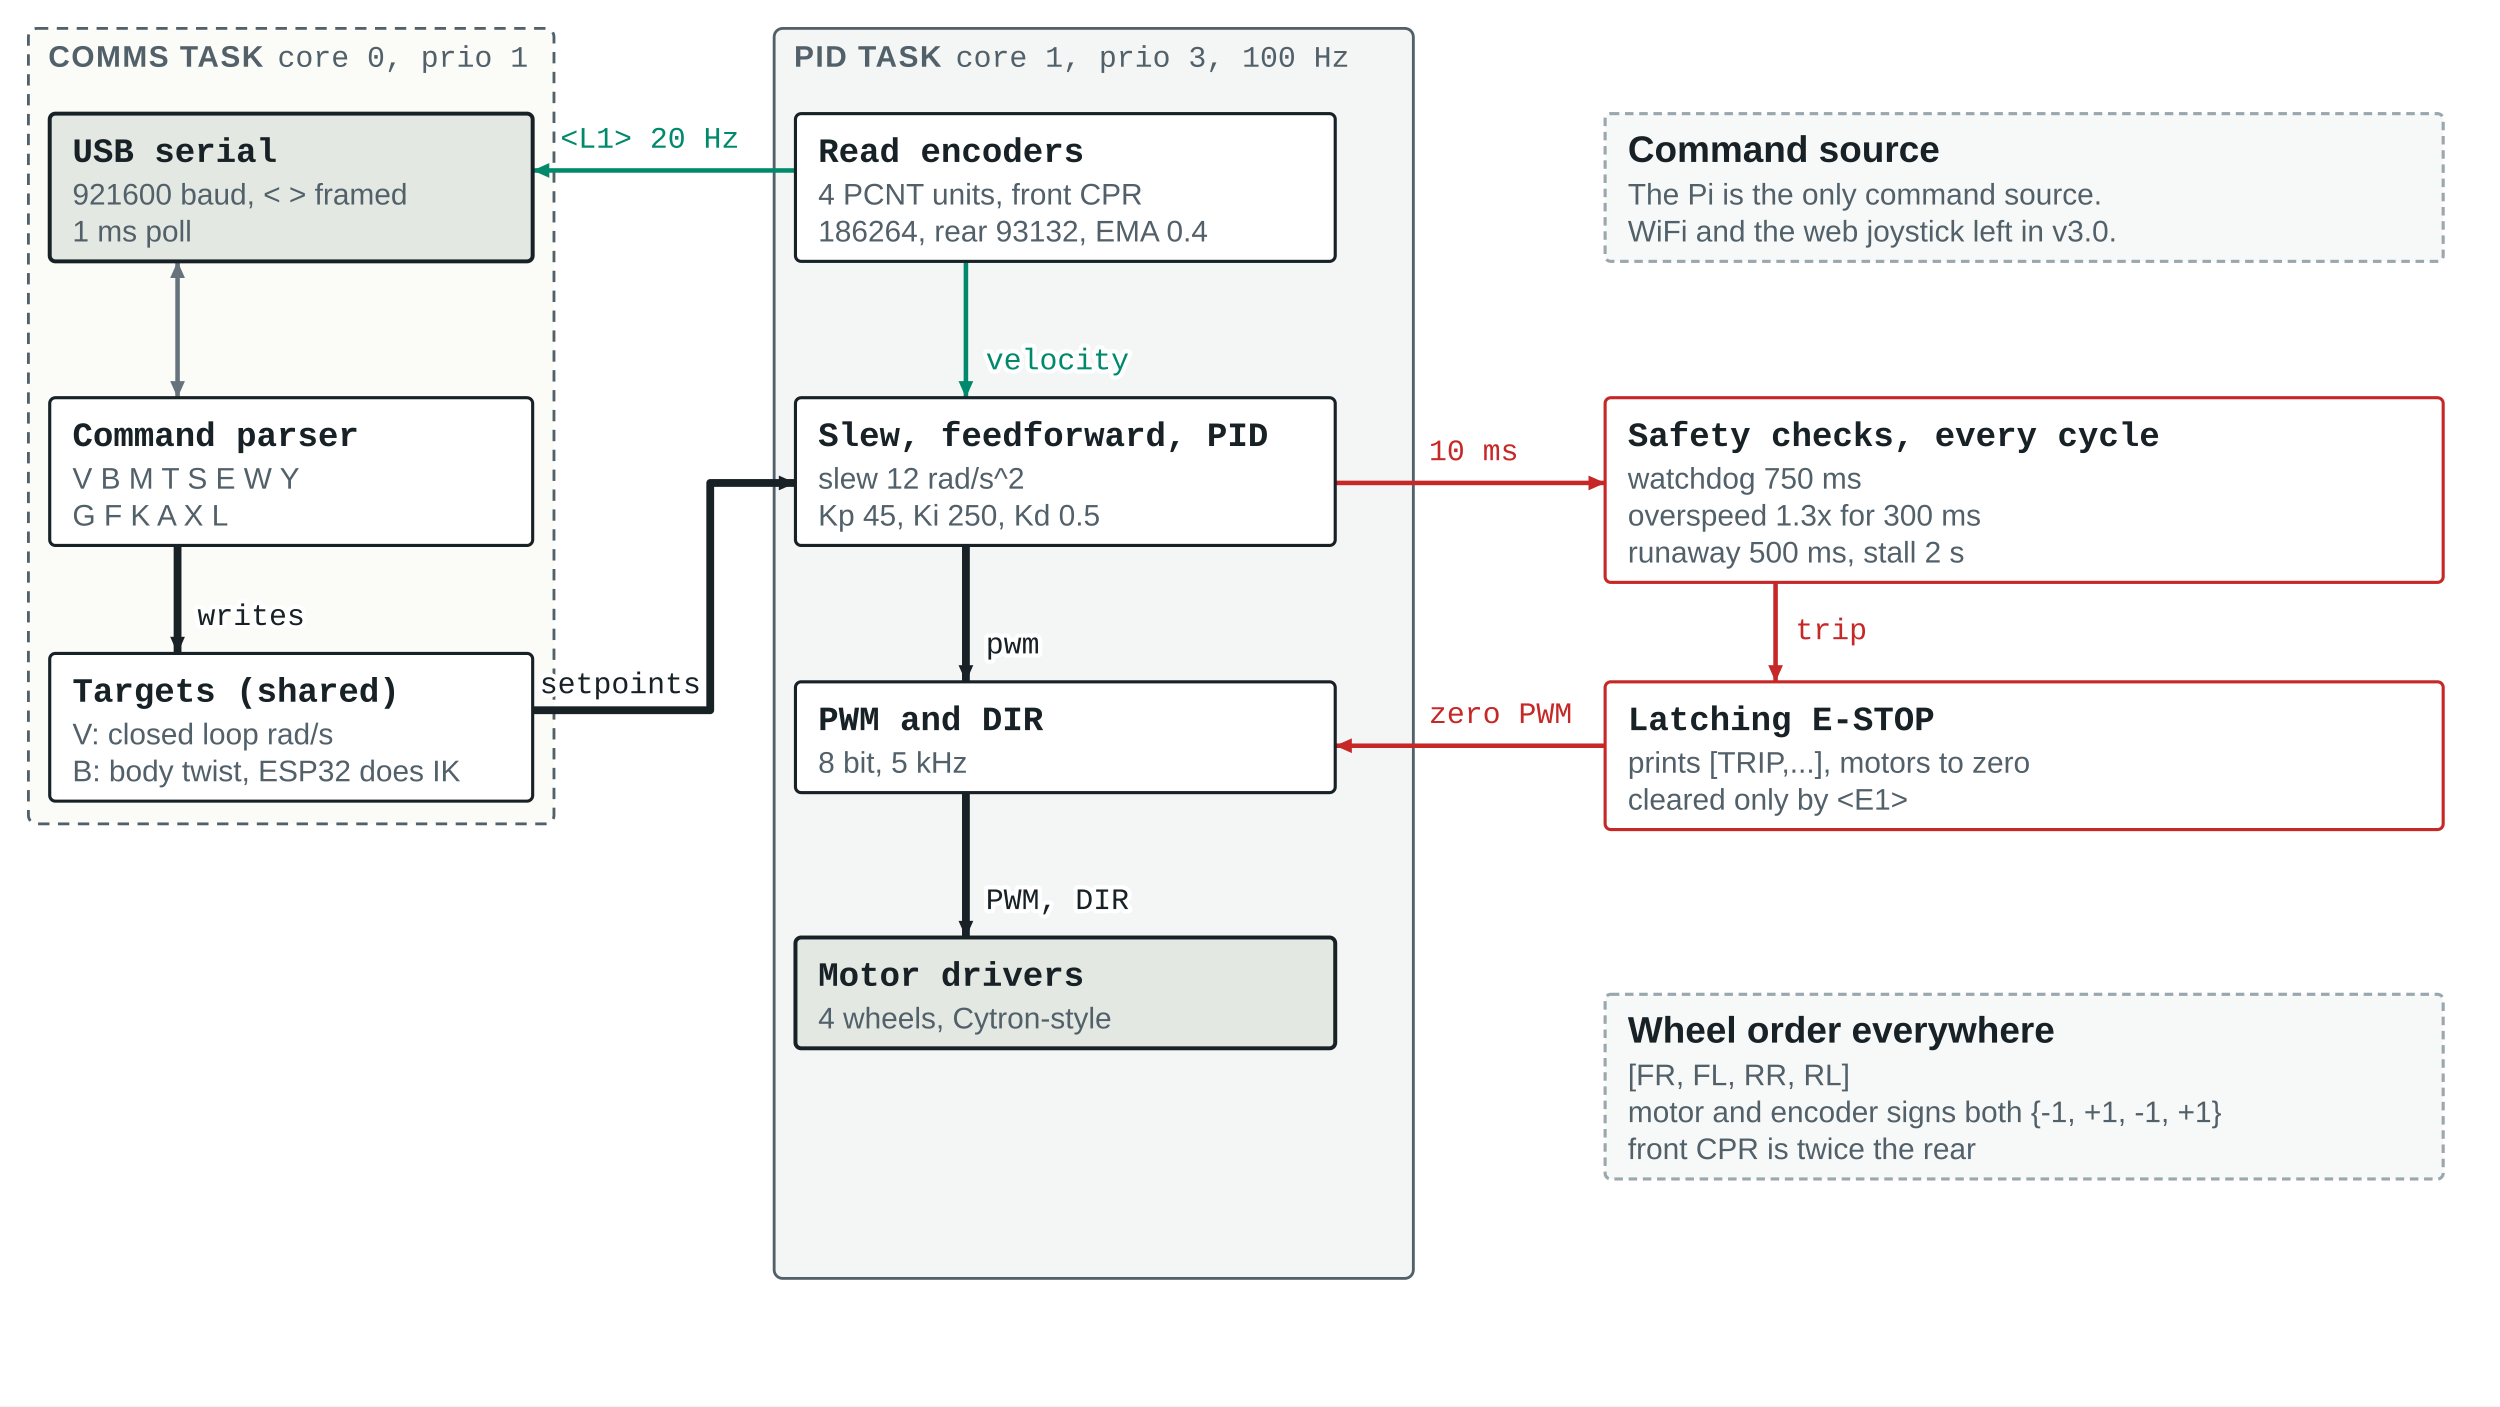
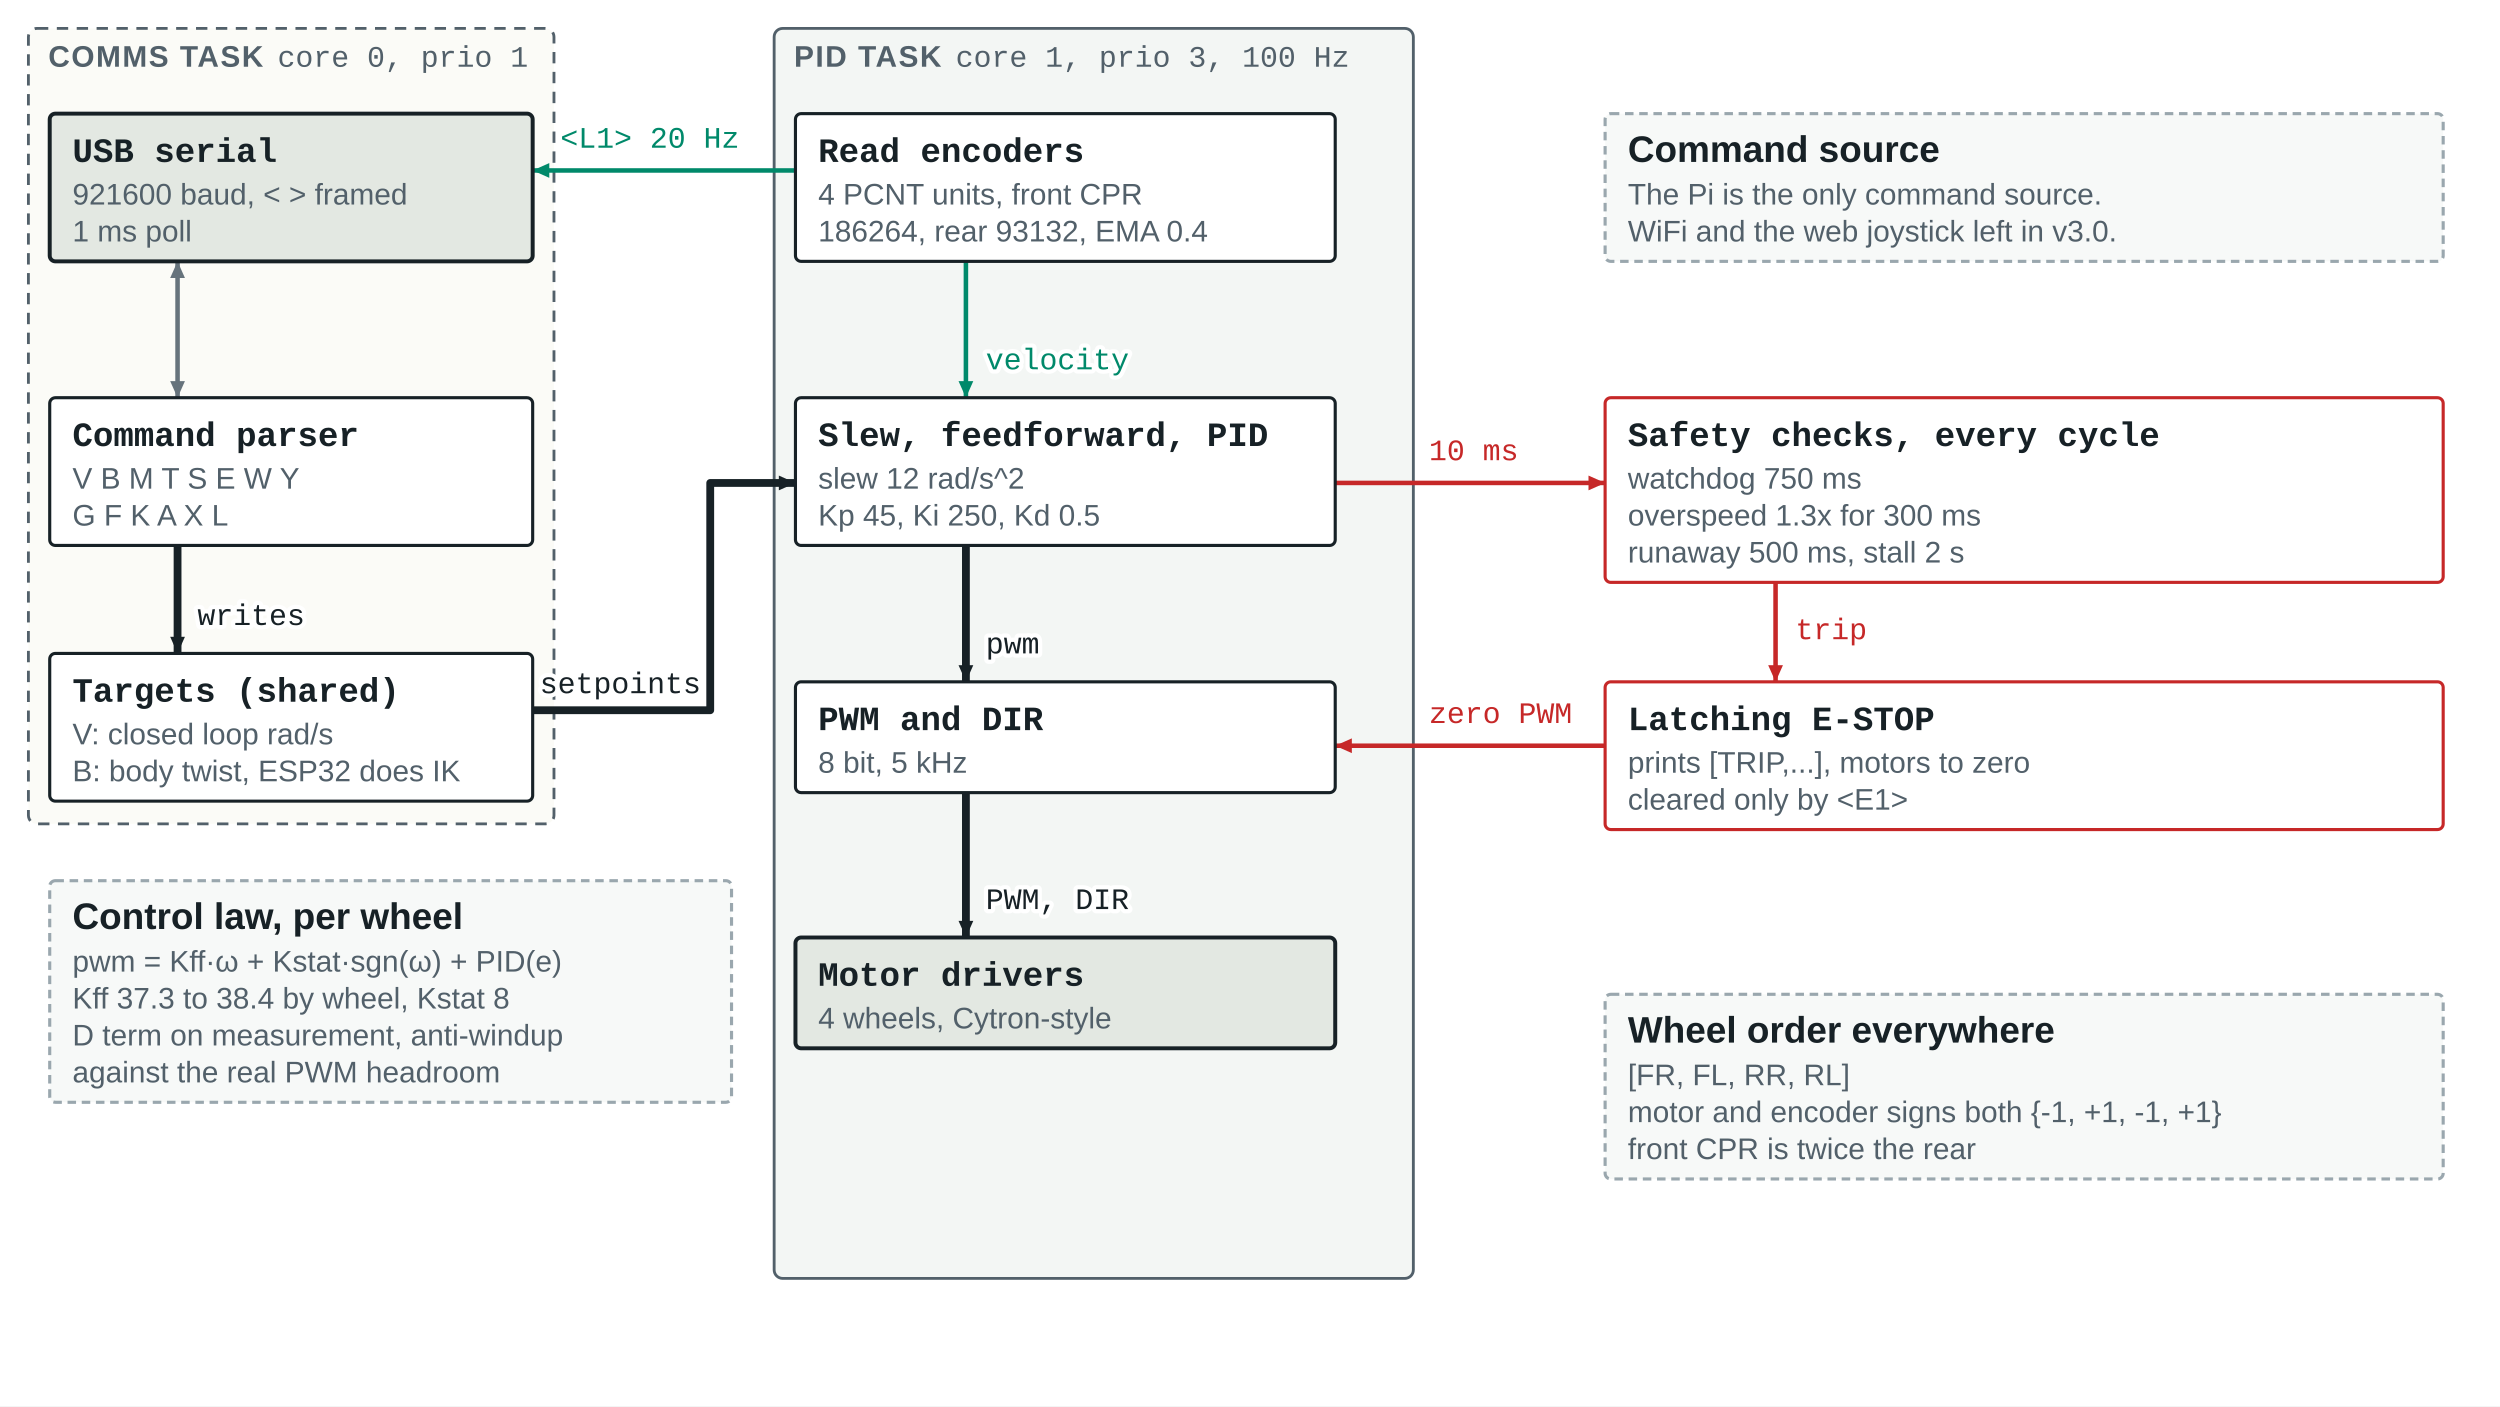
<svg xmlns="http://www.w3.org/2000/svg" id="s5" class="fig big" viewBox="0 0 1760 990" width="1760" height="990" role="img" aria-label="ESP32 drive firmware: a comms task on core 0 parses commands into shared targets, a 100 Hz PID task on core 1 drives the motors and latches an E-STOP on any safety trip">
  <style>
svg text{font-family:"IBM Plex Sans","Segoe UI",Arial,Helvetica,sans-serif;fill:#172126}
.band{stroke-width:1.4}
.band-op{fill:#E9EEF1;stroke:#9AA7AE}
.band-pi{fill:#F3F6F4;stroke:#52606A}
.band-od{fill:#FBFBF7;stroke:#52606A;stroke-dasharray:8 6}
.band-hw{fill:#EDEFE9;stroke:#52606A}
.band-pl{fill:#F7F9F8;stroke:#52606A}
.bandlbl{font-weight:600;font-size:10.5px;fill:#52606A;letter-spacing:.08em}
.bandsub{font-family:"IBM Plex Mono",Consolas,"Courier New",monospace;font-weight:500;font-size:11px;letter-spacing:0;fill:#52606A}
.node rect{fill:#FFFFFF;stroke:#172126;stroke-width:1.2}
.node-ext rect{fill:#E9EEF1;stroke:#52606A}
.node.dashed rect{stroke-dasharray:4 3}
.node-hwn rect{fill:#E3E8E2;stroke:#172126;stroke-width:1.6}
.node-warnbox rect{fill:#FFFFFF;stroke:#C62828;stroke-width:1.4}
.node-callout rect{fill:#F7F9F8;stroke:#9AA7AE;stroke-dasharray:6 4}
.nt{font-family:"IBM Plex Mono",Consolas,"Courier New",monospace;font-weight:600;font-size:11px}
.node-grp .nt,.node-callout .nt{font-family:"IBM Plex Sans","Segoe UI",Arial,sans-serif}
.ns{font-weight:400;font-size:10.5px;fill:#52606A}
.node-grp .ns{font-family:"IBM Plex Mono",Consolas,"Courier New",monospace;font-size:10px}
.note,.note-s{font-size:12px;fill:#52606A}.note-s{font-size:10.5px}
.e{fill:none;stroke-width:1.6;stroke-linejoin:round}
.e.thick{stroke-width:2.8}
.e.dash,.e-tf{stroke-dasharray:5 4}
.e-manual{stroke:#0072B2}.mk-manual{fill:#0072B2}
.e-auto{stroke:#C2410C}.mk-auto{fill:#C2410C}
.e-merge{stroke:#172126}.mk-merge{fill:#172126}
.e-fb{stroke:#00896A}.mk-fb{fill:#00896A}
.e-scan{stroke:#7C4DA8}.mk-scan{fill:#7C4DA8}
.e-ctl{stroke:#66737C}.mk-ctl{fill:#66737C}
.e-tf{stroke:#8A949B}.mk-tf{fill:#8A949B}
.e-warn{stroke:#C62828}.mk-warn{fill:#C62828}
.lb{font-family:"IBM Plex Mono",Consolas,"Courier New",monospace;font-weight:500;font-size:10px;paint-order:stroke;stroke:#FFFFFF;stroke-width:4px;stroke-linejoin:round}
.lb-manual{fill:#0072B2}.lb-auto{fill:#C2410C}.lb-merge{fill:#172126}.lb-fb{fill:#00896A}
.lb-scan{fill:#7C4DA8}.lb-ctl{fill:#66737C}.lb-tf{fill:#6A747B}.lb-warn{fill:#C62828}
/* slide scale */
.big .band{stroke-width:2}
.big .bandlbl{font-size:21px;letter-spacing:.05em}
.big .bandsub{font-size:21px}
.big .node rect{stroke-width:2.2}
.big .node-hwn rect{stroke-width:2.8}
.big .nt{font-size:24px}
.big .node-grp .nt,.big .node-callout .nt{font-size:26px}
.big .ns{font-size:21px}
.big .node-grp .ns{font-size:21px}
.big .note{font-size:21px}
.big .e{stroke-width:3.2}
.big .e.thick{stroke-width:5.5}
.big .lb{font-size:21px;stroke-width:6px}
.big .legtxt{font-size:21px}
.legtxt{font-size:12px}
</style>
  <rect width="1760" height="990" fill="#FFFFFF" />
  <defs>
    <marker id="a-s5-manual" viewBox="0 0 10 10" refX="9" refY="5" markerWidth="13" markerHeight="13" orient="auto-start-reverse" markerUnits="userSpaceOnUse">
      <path d="M0,1 L9,5 L0,9 z" class="mk mk-manual" />
    </marker>
    <marker id="a-s5-auto" viewBox="0 0 10 10" refX="9" refY="5" markerWidth="13" markerHeight="13" orient="auto-start-reverse" markerUnits="userSpaceOnUse">
      <path d="M0,1 L9,5 L0,9 z" class="mk mk-auto" />
    </marker>
    <marker id="a-s5-merge" viewBox="0 0 10 10" refX="9" refY="5" markerWidth="13" markerHeight="13" orient="auto-start-reverse" markerUnits="userSpaceOnUse">
      <path d="M0,1 L9,5 L0,9 z" class="mk mk-merge" />
    </marker>
    <marker id="a-s5-fb" viewBox="0 0 10 10" refX="9" refY="5" markerWidth="13" markerHeight="13" orient="auto-start-reverse" markerUnits="userSpaceOnUse">
      <path d="M0,1 L9,5 L0,9 z" class="mk mk-fb" />
    </marker>
    <marker id="a-s5-scan" viewBox="0 0 10 10" refX="9" refY="5" markerWidth="13" markerHeight="13" orient="auto-start-reverse" markerUnits="userSpaceOnUse">
      <path d="M0,1 L9,5 L0,9 z" class="mk mk-scan" />
    </marker>
    <marker id="a-s5-ctl" viewBox="0 0 10 10" refX="9" refY="5" markerWidth="13" markerHeight="13" orient="auto-start-reverse" markerUnits="userSpaceOnUse">
      <path d="M0,1 L9,5 L0,9 z" class="mk mk-ctl" />
    </marker>
    <marker id="a-s5-tf" viewBox="0 0 10 10" refX="9" refY="5" markerWidth="13" markerHeight="13" orient="auto-start-reverse" markerUnits="userSpaceOnUse">
      <path d="M0,1 L9,5 L0,9 z" class="mk mk-tf" />
    </marker>
    <marker id="a-s5-warn" viewBox="0 0 10 10" refX="9" refY="5" markerWidth="13" markerHeight="13" orient="auto-start-reverse" markerUnits="userSpaceOnUse">
      <path d="M0,1 L9,5 L0,9 z" class="mk mk-warn" />
    </marker>
  </defs>
  <rect class="band band-od" x="20" y="20" width="370" height="560" rx="6" />
  <text class="bandlbl" x="34" y="47">COMMS TASK<tspan class="bandsub" dx="10">core 0, prio 1</tspan>
  </text>
  <rect class="band band-pi" x="545" y="20" width="450" height="880" rx="6" />
  <text class="bandlbl" x="559" y="47">PID TASK<tspan class="bandsub" dx="10">core 1, prio 3, 100 Hz</tspan>
  </text>
  <path class="e e-ctl" data-c="ctl" d="M125,184 L125,280" marker-end="url(#a-s5-ctl)" marker-start="url(#a-s5-ctl)" />
  <path class="e e-merge thick" data-c="merge" d="M125,384 L125,460" marker-end="url(#a-s5-merge)" />
  <path class="e e-merge thick" data-c="merge" d="M375,500 L500,500 L500,340 L560,340" marker-end="url(#a-s5-merge)" />
  <path class="e e-fb" data-c="fb" d="M560,120 L375,120" marker-end="url(#a-s5-fb)" />
  <path class="e e-fb" data-c="fb" d="M680,184 L680,280" marker-end="url(#a-s5-fb)" />
  <path class="e e-merge thick" data-c="merge" d="M680,384 L680,480" marker-end="url(#a-s5-merge)" />
  <path class="e e-merge thick" data-c="merge" d="M680,558 L680,660" marker-end="url(#a-s5-merge)" />
  <path class="e e-warn" data-c="warn" d="M940,340 L1130,340" marker-end="url(#a-s5-warn)" />
  <path class="e e-warn" data-c="warn" d="M1250,410 L1250,480" marker-end="url(#a-s5-warn)" />
  <path class="e e-warn" data-c="warn" d="M1130,525 L940,525" marker-end="url(#a-s5-warn)" />
  <g class="node node-hwn">
    <rect x="35" y="80" width="340" height="104" rx="4" />
    <text class="nt" x="51" y="114">USB serial</text>
    <text class="ns" x="51" y="144">921600 baud, &lt; &gt; framed</text>
    <text class="ns" x="51" y="170">1 ms poll</text>
  </g>
  <g class="node node-ros">
    <rect x="35" y="280" width="340" height="104" rx="4" />
    <text class="nt" x="51" y="314">Command parser</text>
    <text class="ns" x="51" y="344">V B M T S E W Y</text>
    <text class="ns" x="51" y="370">G F K A X L</text>
  </g>
  <g class="node node-ros">
    <rect x="35" y="460" width="340" height="104" rx="4" />
    <text class="nt" x="51" y="494">Targets (shared)</text>
    <text class="ns" x="51" y="524">V: closed loop rad/s</text>
    <text class="ns" x="51" y="550">B: body twist, ESP32 does IK</text>
  </g>
  <g class="node node-ros">
    <rect x="560" y="80" width="380" height="104" rx="4" />
    <text class="nt" x="576" y="114">Read encoders</text>
    <text class="ns" x="576" y="144">4 PCNT units, front CPR</text>
    <text class="ns" x="576" y="170">186264, rear 93132, EMA 0.4</text>
  </g>
  <g class="node node-ros">
    <rect x="560" y="280" width="380" height="104" rx="4" />
    <text class="nt" x="576" y="314">Slew, feedforward, PID</text>
    <text class="ns" x="576" y="344">slew 12 rad/s^2</text>
    <text class="ns" x="576" y="370">Kp 45, Ki 250, Kd 0.5</text>
  </g>
  <g class="node node-ros">
    <rect x="560" y="480" width="380" height="78" rx="4" />
    <text class="nt" x="576" y="514">PWM and DIR</text>
    <text class="ns" x="576" y="544">8 bit, 5 kHz</text>
  </g>
  <g class="node node-hwn">
    <rect x="560" y="660" width="380" height="78" rx="4" />
    <text class="nt" x="576" y="694">Motor drivers</text>
    <text class="ns" x="576" y="724">4 wheels, Cytron-style</text>
  </g>
  <g class="node node-warnbox">
    <rect x="1130" y="280" width="590" height="130" rx="4" />
    <text class="nt" x="1146" y="314">Safety checks, every cycle</text>
    <text class="ns" x="1146" y="344">watchdog 750 ms</text>
    <text class="ns" x="1146" y="370">overspeed 1.3x for 300 ms</text>
    <text class="ns" x="1146" y="396">runaway 500 ms, stall 2 s</text>
  </g>
  <g class="node node-warnbox">
    <rect x="1130" y="480" width="590" height="104" rx="4" />
    <text class="nt" x="1146" y="514">Latching E-STOP</text>
    <text class="ns" x="1146" y="544">prints [TRIP,...], motors to zero</text>
    <text class="ns" x="1146" y="570">cleared only by &lt;E1&gt;</text>
  </g>
  <g class="node node-callout">
+     <rect x="35" y="620" width="480" height="156" rx="4" />
+     <text class="nt" x="51" y="654">Control law, per wheel</text>
+     <text class="ns" x="51" y="684">pwm = Kff·ω + Kstat·sgn(ω) + PID(e)</text>
+     <text class="ns" x="51" y="710">Kff 37.3 to 38.4 by wheel, Kstat 8</text>
+     <text class="ns" x="51" y="736">D term on measurement, anti-windup</text>
+     <text class="ns" x="51" y="762">against the real PWM headroom</text>
+   </g>
+   <g class="node node-callout">
    <rect x="1130" y="80" width="590" height="104" rx="4" />
    <text class="nt" x="1146" y="114">Command source</text>
    <text class="ns" x="1146" y="144">The Pi is the only command source.</text>
    <text class="ns" x="1146" y="170">WiFi and the web joystick left in v3.0.</text>
  </g>
  <g class="node node-callout">
    <rect x="1130" y="700" width="590" height="130" rx="4" />
    <text class="nt" x="1146" y="734">Wheel order everywhere</text>
    <text class="ns" x="1146" y="764">[FR, FL, RR, RL]</text>
    <text class="ns" x="1146" y="790">motor and encoder signs both {-1, +1, -1, +1}</text>
    <text class="ns" x="1146" y="816">front CPR is twice the rear</text>
  </g>
  <text class="lb lb-merge" data-c="merge" x="139" y="440" text-anchor="start">writes</text>
  <text class="lb lb-merge" data-c="merge" x="380" y="488" text-anchor="start">setpoints</text>
  <text class="lb lb-fb" data-c="fb" x="457.5" y="104" text-anchor="middle">&lt;L1&gt; 20 Hz</text>
  <text class="lb lb-fb" data-c="fb" x="694" y="260" text-anchor="start">velocity</text>
  <text class="lb lb-merge" data-c="merge" x="694" y="460" text-anchor="start">pwm</text>
  <text class="lb lb-merge" data-c="merge" x="694" y="640" text-anchor="start">PWM, DIR</text>
  <text class="lb lb-warn" data-c="warn" x="1006" y="324" text-anchor="start">10 ms</text>
  <text class="lb lb-warn" data-c="warn" x="1264" y="450" text-anchor="start">trip</text>
  <text class="lb lb-warn" data-c="warn" x="1006" y="509" text-anchor="start">zero PWM</text>
</svg>
